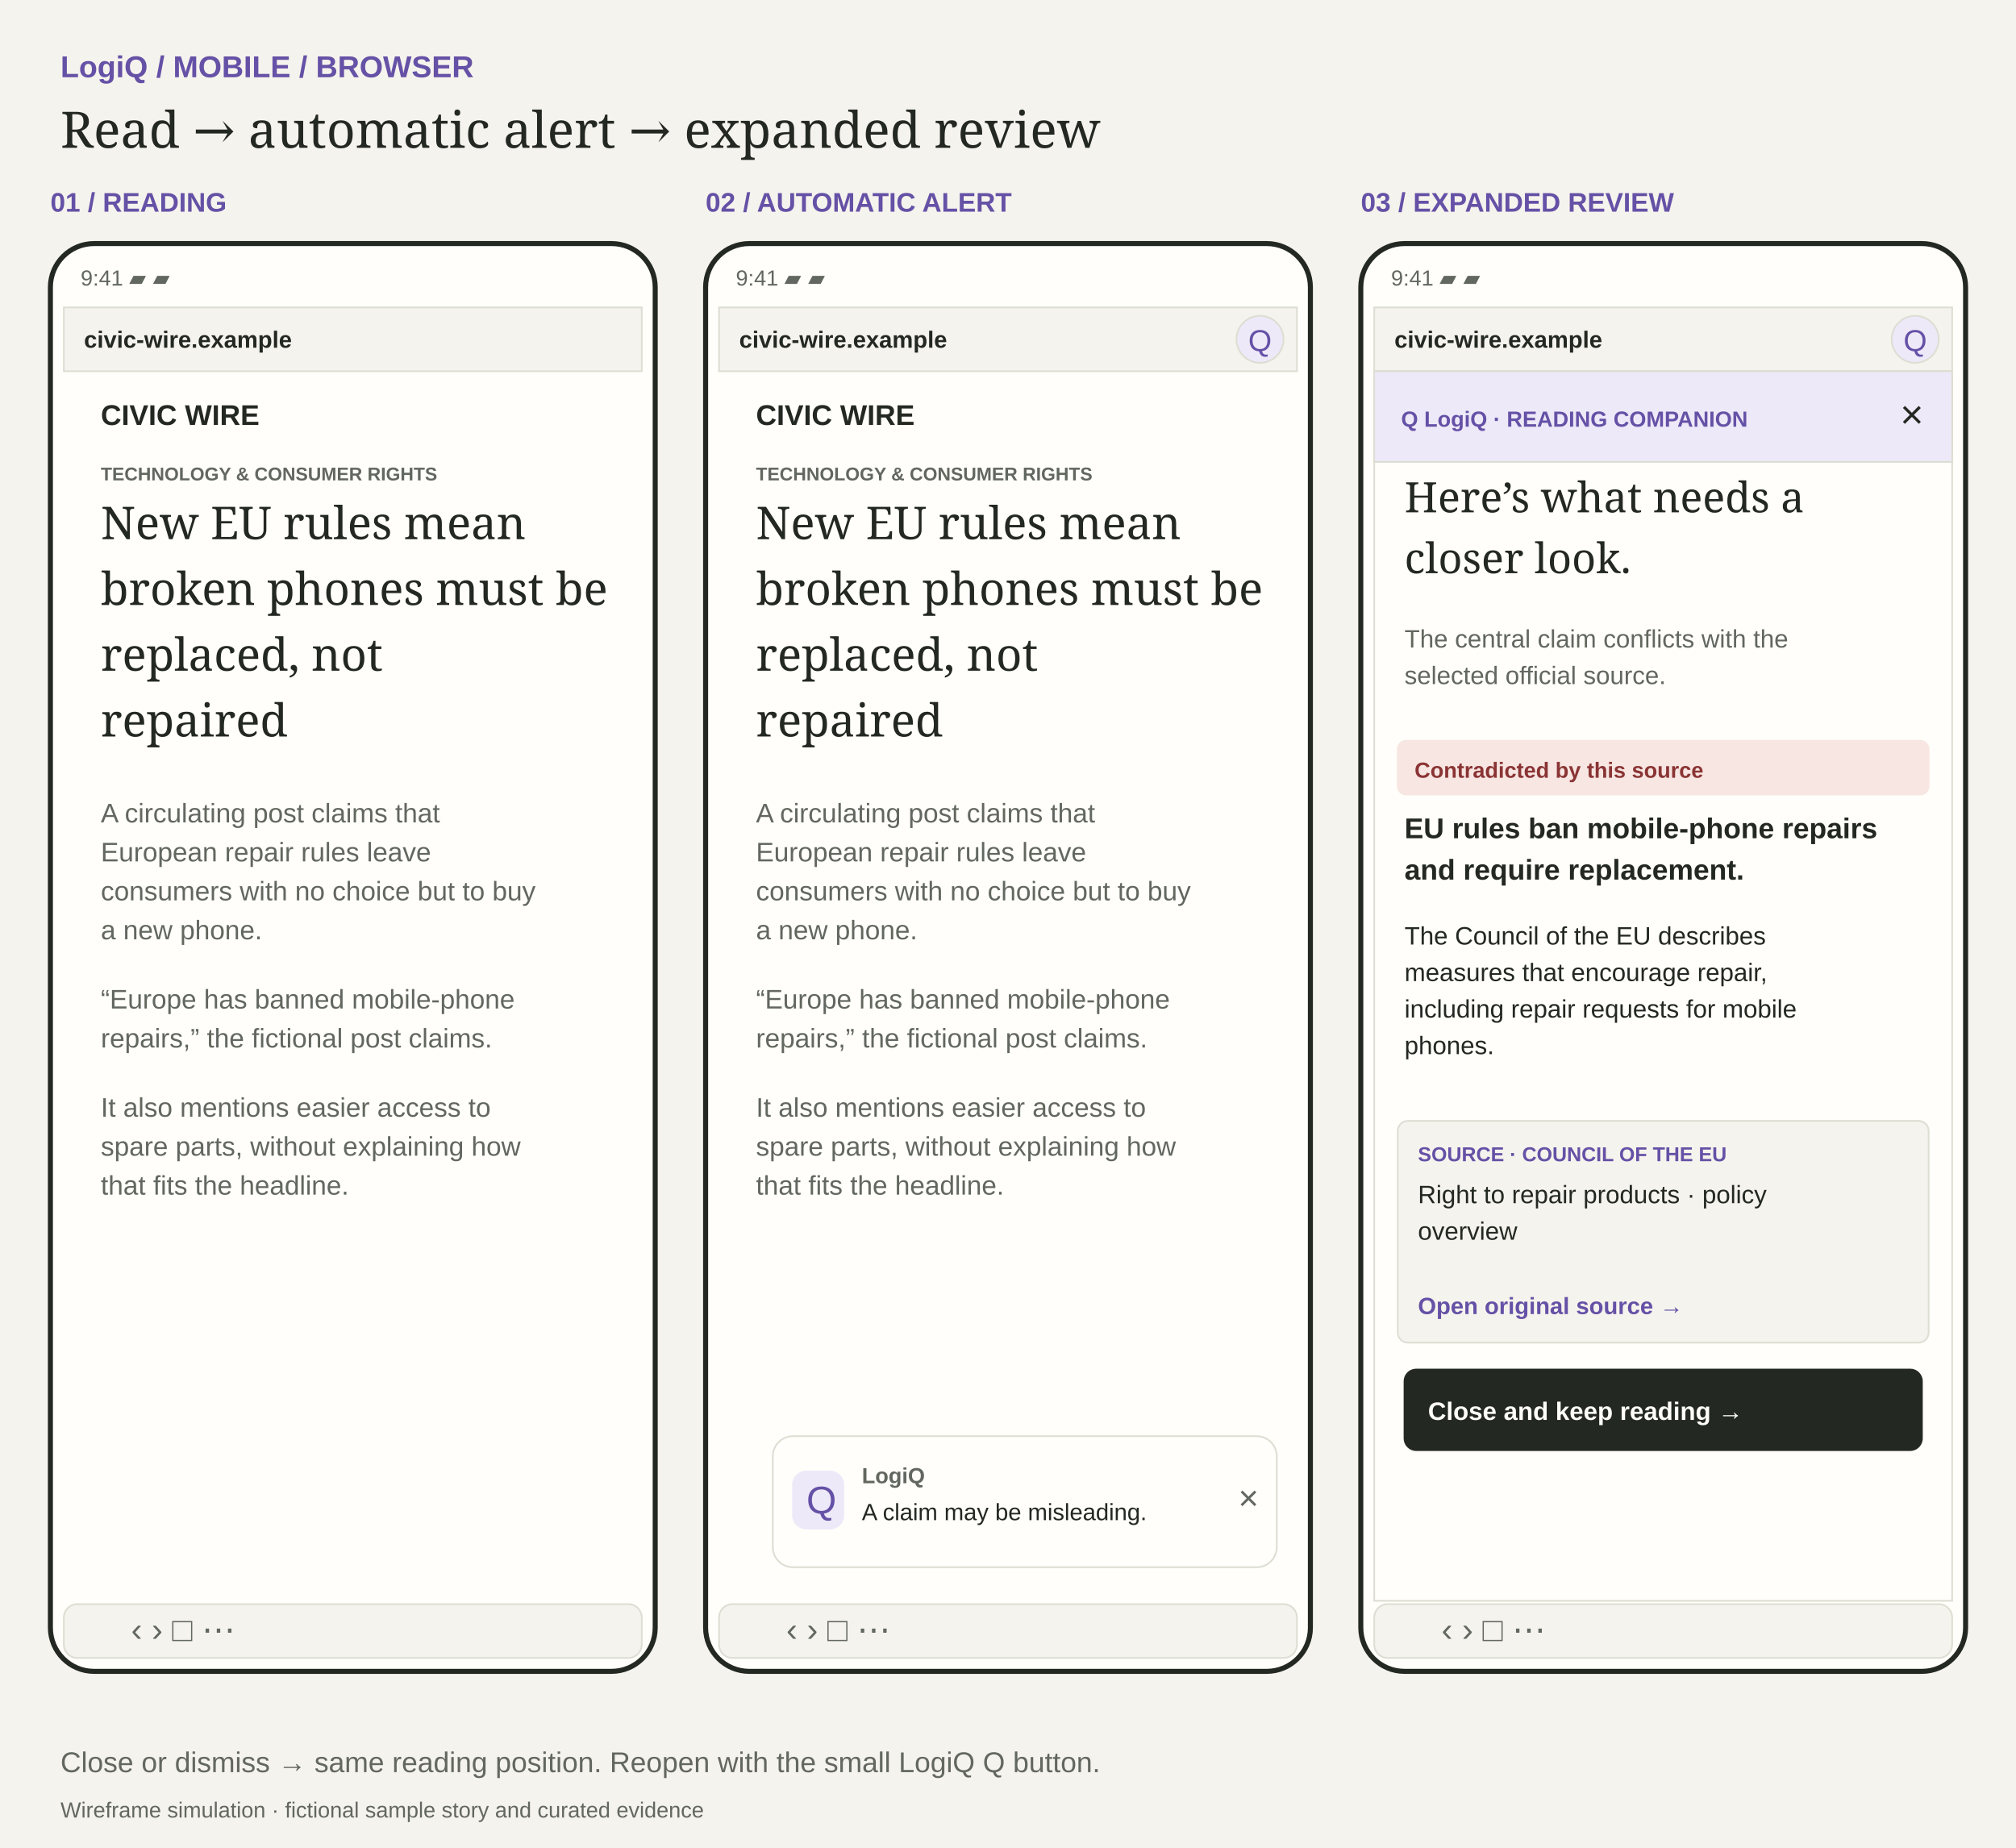
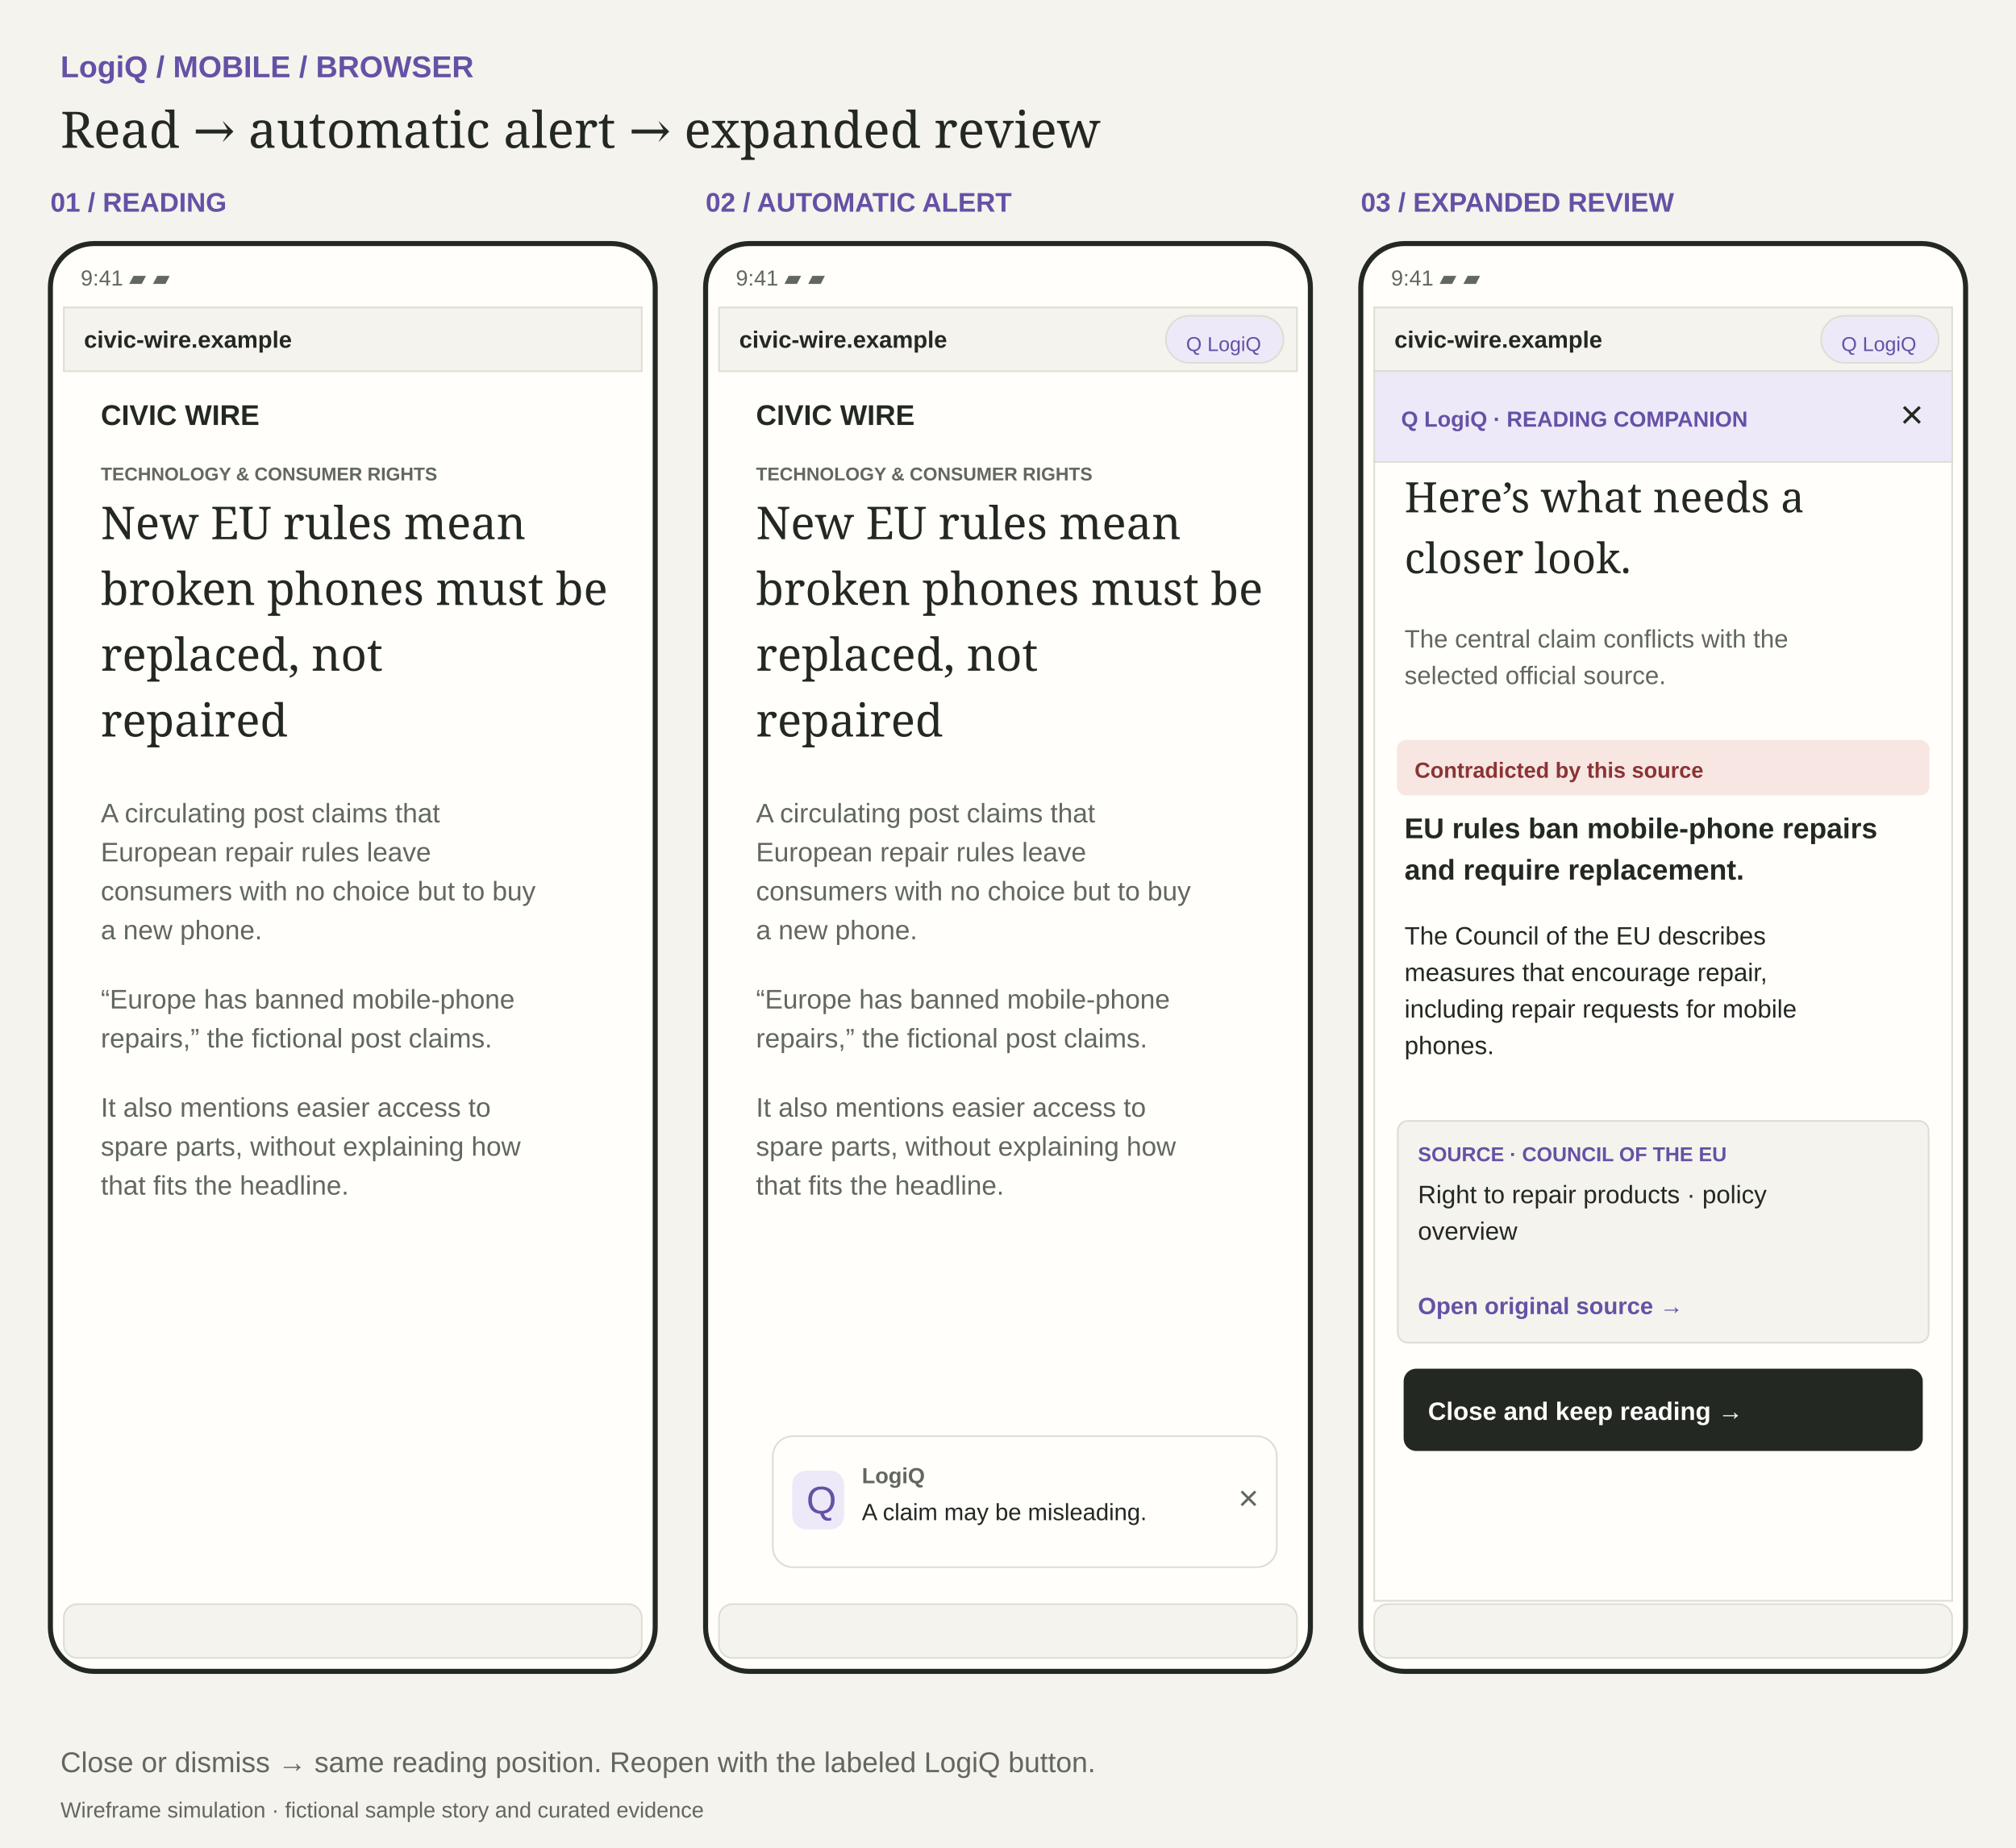
<svg xmlns="http://www.w3.org/2000/svg" width="1200" height="1100" viewBox="0 0 1200 1100" role="img">
  <rect x="0" y="0" width="1200" height="1100" rx="0" fill="#f5f3ed" stroke="#f5f3ed" stroke-width="1" />
  <text x="36" y="46" font-family="Arial,sans-serif" font-size="18" font-weight="700" fill="#6551a6">LogiQ / MOBILE / BROWSER</text>
  <text x="36" y="88" font-family="Georgia,serif" font-size="30" font-weight="400" fill="#242822">Read → automatic alert → expanded review</text>
  <text x="30" y="126" font-family="Arial,sans-serif" font-size="16" font-weight="700" fill="#6551a6">01 / READING</text>
  <rect x="30" y="145" width="360" height="850" rx="26" fill="#fffefa" stroke="#242822" stroke-width="3" />
  <text x="48" y="170" font-family="Arial,sans-serif" font-size="13" font-weight="400" fill="#62675f">9:41                         ▰ ▰</text>
  <rect x="38" y="183" width="344" height="38" rx="0" fill="#f5f3ed" stroke="#dcded3" stroke-width="1" />
  <text x="50" y="207" font-family="Arial,sans-serif" font-size="14" font-weight="700" fill="#242822">civic-wire.example</text>
  <text x="60" y="253" font-family="Arial,sans-serif" font-size="17" font-weight="700" fill="#242822">CIVIC WIRE</text>
  <text x="60" y="286" font-family="Arial,sans-serif" font-size="11" font-weight="700" fill="#62675f">TECHNOLOGY &amp; CONSUMER RIGHTS</text>
  <text x="60" y="321.0" font-family="Georgia,serif" font-size="27" font-weight="400" fill="#242822">New EU rules mean</text>
  <text x="60" y="360.15" font-family="Georgia,serif" font-size="27" font-weight="400" fill="#242822">broken phones must be</text>
  <text x="60" y="399.3" font-family="Georgia,serif" font-size="27" font-weight="400" fill="#242822">replaced, not</text>
  <text x="60" y="438.45" font-family="Georgia,serif" font-size="27" font-weight="400" fill="#242822">repaired</text>
  <text x="60" y="489.6" font-family="Arial,sans-serif" font-size="16" font-weight="400" fill="#62675f">A circulating post claims that</text>
  <text x="60" y="512.8" font-family="Arial,sans-serif" font-size="16" font-weight="400" fill="#62675f">European repair rules leave</text>
  <text x="60" y="536.0" font-family="Arial,sans-serif" font-size="16" font-weight="400" fill="#62675f">consumers with no choice but to buy</text>
  <text x="60" y="559.2" font-family="Arial,sans-serif" font-size="16" font-weight="400" fill="#62675f">a new phone.</text>
  <text x="60" y="600.4" font-family="Arial,sans-serif" font-size="16" font-weight="400" fill="#62675f">“Europe has banned mobile-phone</text>
  <text x="60" y="623.6" font-family="Arial,sans-serif" font-size="16" font-weight="400" fill="#62675f">repairs,” the fictional post claims.</text>
  <text x="60" y="664.8" font-family="Arial,sans-serif" font-size="16" font-weight="400" fill="#62675f">It also mentions easier access to</text>
  <text x="60" y="688.0" font-family="Arial,sans-serif" font-size="16" font-weight="400" fill="#62675f">spare parts, without explaining how</text>
  <text x="60" y="711.2" font-family="Arial,sans-serif" font-size="16" font-weight="400" fill="#62675f">that fits the headline.</text>
  <rect x="38" y="955" width="344" height="32" rx="8" fill="#f5f3ed" stroke="#dcded3" stroke-width="1" />
-   <text x="78" y="977" font-family="Arial,sans-serif" font-size="20" font-weight="400" fill="#62675f">‹        ›         □         ⋯</text>
  <text x="420" y="126" font-family="Arial,sans-serif" font-size="16" font-weight="700" fill="#6551a6">02 / AUTOMATIC ALERT</text>
  <rect x="420" y="145" width="360" height="850" rx="26" fill="#fffefa" stroke="#242822" stroke-width="3" />
  <text x="438" y="170" font-family="Arial,sans-serif" font-size="13" font-weight="400" fill="#62675f">9:41                         ▰ ▰</text>
  <rect x="428" y="183" width="344" height="38" rx="0" fill="#f5f3ed" stroke="#dcded3" stroke-width="1" />
  <text x="440" y="207" font-family="Arial,sans-serif" font-size="14" font-weight="700" fill="#242822">civic-wire.example</text>
-   <rect x="736" y="188" width="28" height="28" rx="14" fill="#eee9f8" stroke="#dcded3" stroke-width="1" />
-   <text x="743" y="209" font-family="Arial,sans-serif" font-size="18" font-weight="400" fill="#6551a6">Q</text>
+   <rect x="694.0" y="188" width="70" height="28" rx="14" fill="#eee9f8" stroke="#dcded3" stroke-width="1" />
+   <text x="706.0" y="209" font-family="Arial,sans-serif" font-size="12" font-weight="400" fill="#6551a6">Q LogiQ</text>
  <text x="450" y="253" font-family="Arial,sans-serif" font-size="17" font-weight="700" fill="#242822">CIVIC WIRE</text>
  <text x="450" y="286" font-family="Arial,sans-serif" font-size="11" font-weight="700" fill="#62675f">TECHNOLOGY &amp; CONSUMER RIGHTS</text>
  <text x="450" y="321.0" font-family="Georgia,serif" font-size="27" font-weight="400" fill="#242822">New EU rules mean</text>
  <text x="450" y="360.15" font-family="Georgia,serif" font-size="27" font-weight="400" fill="#242822">broken phones must be</text>
  <text x="450" y="399.3" font-family="Georgia,serif" font-size="27" font-weight="400" fill="#242822">replaced, not</text>
  <text x="450" y="438.45" font-family="Georgia,serif" font-size="27" font-weight="400" fill="#242822">repaired</text>
  <text x="450" y="489.6" font-family="Arial,sans-serif" font-size="16" font-weight="400" fill="#62675f">A circulating post claims that</text>
  <text x="450" y="512.8" font-family="Arial,sans-serif" font-size="16" font-weight="400" fill="#62675f">European repair rules leave</text>
  <text x="450" y="536.0" font-family="Arial,sans-serif" font-size="16" font-weight="400" fill="#62675f">consumers with no choice but to buy</text>
  <text x="450" y="559.2" font-family="Arial,sans-serif" font-size="16" font-weight="400" fill="#62675f">a new phone.</text>
  <text x="450" y="600.4" font-family="Arial,sans-serif" font-size="16" font-weight="400" fill="#62675f">“Europe has banned mobile-phone</text>
  <text x="450" y="623.6" font-family="Arial,sans-serif" font-size="16" font-weight="400" fill="#62675f">repairs,” the fictional post claims.</text>
  <text x="450" y="664.8" font-family="Arial,sans-serif" font-size="16" font-weight="400" fill="#62675f">It also mentions easier access to</text>
  <text x="450" y="688.0" font-family="Arial,sans-serif" font-size="16" font-weight="400" fill="#62675f">spare parts, without explaining how</text>
  <text x="450" y="711.2" font-family="Arial,sans-serif" font-size="16" font-weight="400" fill="#62675f">that fits the headline.</text>
  <rect x="460" y="855" width="300" height="78" rx="12" fill="#fffefa" stroke="#dcded3" stroke-width="1" />
  <rect x="472" y="876" width="30" height="34" rx="8" fill="#eee9f8" stroke="#eee9f8" stroke-width="1" />
  <text x="480" y="901" font-family="Arial,sans-serif" font-size="23" font-weight="400" fill="#6551a6">Q</text>
  <text x="513" y="883" font-family="Arial,sans-serif" font-size="13" font-weight="700" fill="#62675f">LogiQ</text>
  <text x="513" y="905.0" font-family="Arial,sans-serif" font-size="14" font-weight="400" fill="#242822">A claim may be misleading.</text>
  <text x="737" y="899" font-family="Arial,sans-serif" font-size="21" font-weight="400" fill="#62675f">×</text>
  <rect x="428" y="955" width="344" height="32" rx="8" fill="#f5f3ed" stroke="#dcded3" stroke-width="1" />
-   <text x="468" y="977" font-family="Arial,sans-serif" font-size="20" font-weight="400" fill="#62675f">‹        ›         □         ⋯</text>
  <text x="810" y="126" font-family="Arial,sans-serif" font-size="16" font-weight="700" fill="#6551a6">03 / EXPANDED REVIEW</text>
  <rect x="810" y="145" width="360" height="850" rx="26" fill="#fffefa" stroke="#242822" stroke-width="3" />
  <text x="828" y="170" font-family="Arial,sans-serif" font-size="13" font-weight="400" fill="#62675f">9:41                         ▰ ▰</text>
  <rect x="818" y="183" width="344" height="38" rx="0" fill="#f5f3ed" stroke="#dcded3" stroke-width="1" />
  <text x="830" y="207" font-family="Arial,sans-serif" font-size="14" font-weight="700" fill="#242822">civic-wire.example</text>
-   <rect x="1126" y="188" width="28" height="28" rx="14" fill="#eee9f8" stroke="#dcded3" stroke-width="1" />
-   <text x="1133" y="209" font-family="Arial,sans-serif" font-size="18" font-weight="400" fill="#6551a6">Q</text>
+   <rect x="1084.0" y="188" width="70" height="28" rx="14" fill="#eee9f8" stroke="#dcded3" stroke-width="1" />
+   <text x="1096.0" y="209" font-family="Arial,sans-serif" font-size="12" font-weight="400" fill="#6551a6">Q LogiQ</text>
  <rect x="818" y="221" width="344" height="732" rx="0" fill="#fffefa" stroke="#dcded3" stroke-width="1" />
  <rect x="818" y="221" width="344" height="54" rx="0" fill="#eee9f8" stroke="#dcded3" stroke-width="1" />
  <text x="834" y="254" font-family="Arial,sans-serif" font-size="13" font-weight="700" fill="#6551a6">Q  LogiQ · READING COMPANION</text>
  <text x="1131" y="255" font-family="Arial,sans-serif" font-size="24" font-weight="400" fill="#242822">×</text>
  <text x="836" y="305.0" font-family="Georgia,serif" font-size="25" font-weight="400" fill="#242822">Here’s what needs a</text>
  <text x="836" y="341.25" font-family="Georgia,serif" font-size="25" font-weight="400" fill="#242822">closer look.</text>
  <text x="836" y="385.5" font-family="Arial,sans-serif" font-size="15" font-weight="400" fill="#62675f">The central claim conflicts with the</text>
  <text x="836" y="407.25" font-family="Arial,sans-serif" font-size="15" font-weight="400" fill="#62675f">selected official source.</text>
  <rect x="832" y="441.0" width="316" height="32" rx="5" fill="#f7e6e2" stroke="#f7e6e2" stroke-width="1" />
  <text x="842" y="463.0" font-family="Arial,sans-serif" font-size="13" font-weight="700" fill="#8a3434">Contradicted by this source</text>
  <text x="836" y="499.0" font-family="Arial,sans-serif" font-size="17" font-weight="700" fill="#242822">EU rules ban mobile-phone repairs</text>
  <text x="836" y="523.65" font-family="Arial,sans-serif" font-size="17" font-weight="700" fill="#242822">and require replacement.</text>
  <text x="836" y="562.3" font-family="Arial,sans-serif" font-size="15" font-weight="400" fill="#242822">The Council of the EU describes</text>
  <text x="836" y="584.05" font-family="Arial,sans-serif" font-size="15" font-weight="400" fill="#242822">measures that encourage repair,</text>
  <text x="836" y="605.8" font-family="Arial,sans-serif" font-size="15" font-weight="400" fill="#242822">including repair requests for mobile</text>
  <text x="836" y="627.55" font-family="Arial,sans-serif" font-size="15" font-weight="400" fill="#242822">phones.</text>
  <rect x="832" y="667.3" width="316" height="132" rx="6" fill="#f5f3ed" stroke="#dcded3" stroke-width="1" />
  <text x="844" y="691.3" font-family="Arial,sans-serif" font-size="12" font-weight="700" fill="#6551a6">SOURCE · COUNCIL OF THE EU</text>
  <text x="844" y="716.3" font-family="Arial,sans-serif" font-size="15" font-weight="400" fill="#242822">Right to repair products · policy</text>
  <text x="844" y="738.05" font-family="Arial,sans-serif" font-size="15" font-weight="400" fill="#242822">overview</text>
  <text x="844" y="782.3" font-family="Arial,sans-serif" font-size="14" font-weight="700" fill="#6551a6">Open original source →</text>
  <rect x="836" y="815.3" width="308" height="48" rx="7" fill="#242822" stroke="#242822" stroke-width="1" />
  <text x="850" y="845.3" font-family="Arial,sans-serif" font-size="15" font-weight="700" fill="#fffefa">Close and keep reading →</text>
  <rect x="818" y="955" width="344" height="32" rx="8" fill="#f5f3ed" stroke="#dcded3" stroke-width="1" />
-   <text x="858" y="977" font-family="Arial,sans-serif" font-size="20" font-weight="400" fill="#62675f">‹        ›         □         ⋯</text>
-   <text x="36" y="1055" font-family="Arial,sans-serif" font-size="17" font-weight="400" fill="#62675f">Close or dismiss → same reading position. Reopen with the small LogiQ Q button.</text>
+   <text x="36" y="1055" font-family="Arial,sans-serif" font-size="17" font-weight="400" fill="#62675f">Close or dismiss → same reading position. Reopen with the labeled LogiQ button.</text>
  <text x="36" y="1082" font-family="Arial,sans-serif" font-size="13" font-weight="400" fill="#62675f">Wireframe simulation · fictional sample story and curated evidence</text>
</svg>
